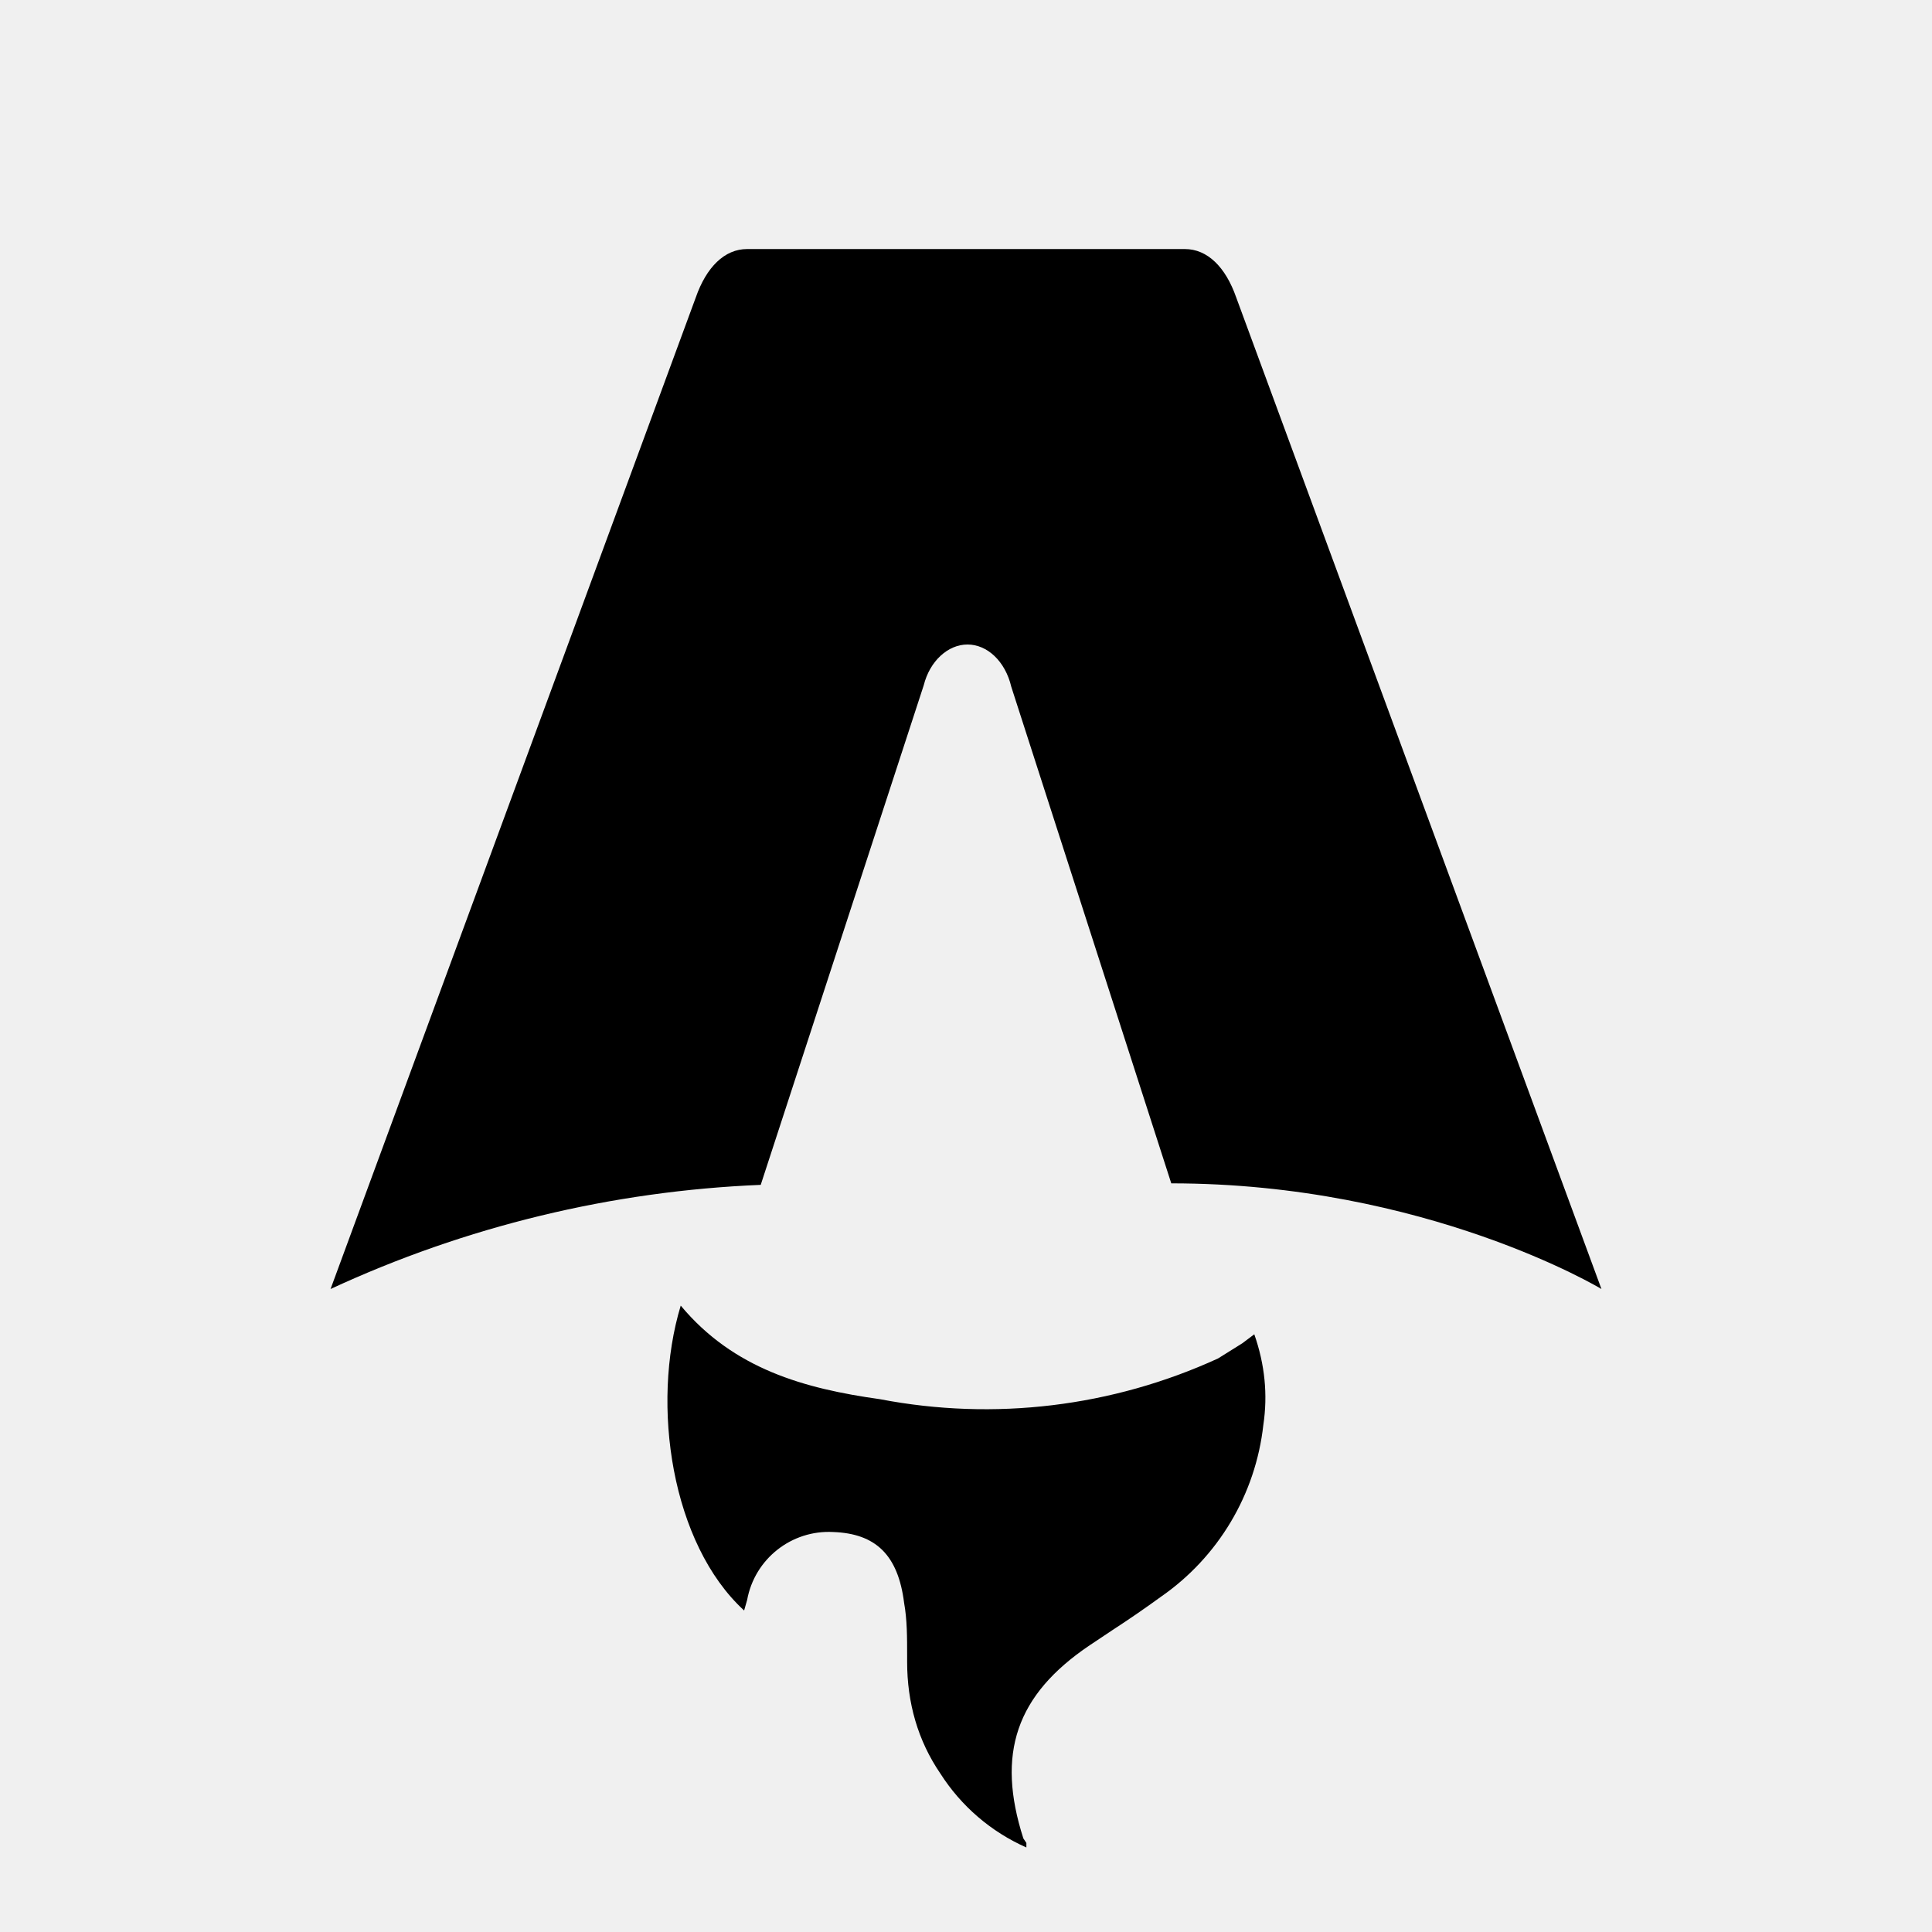
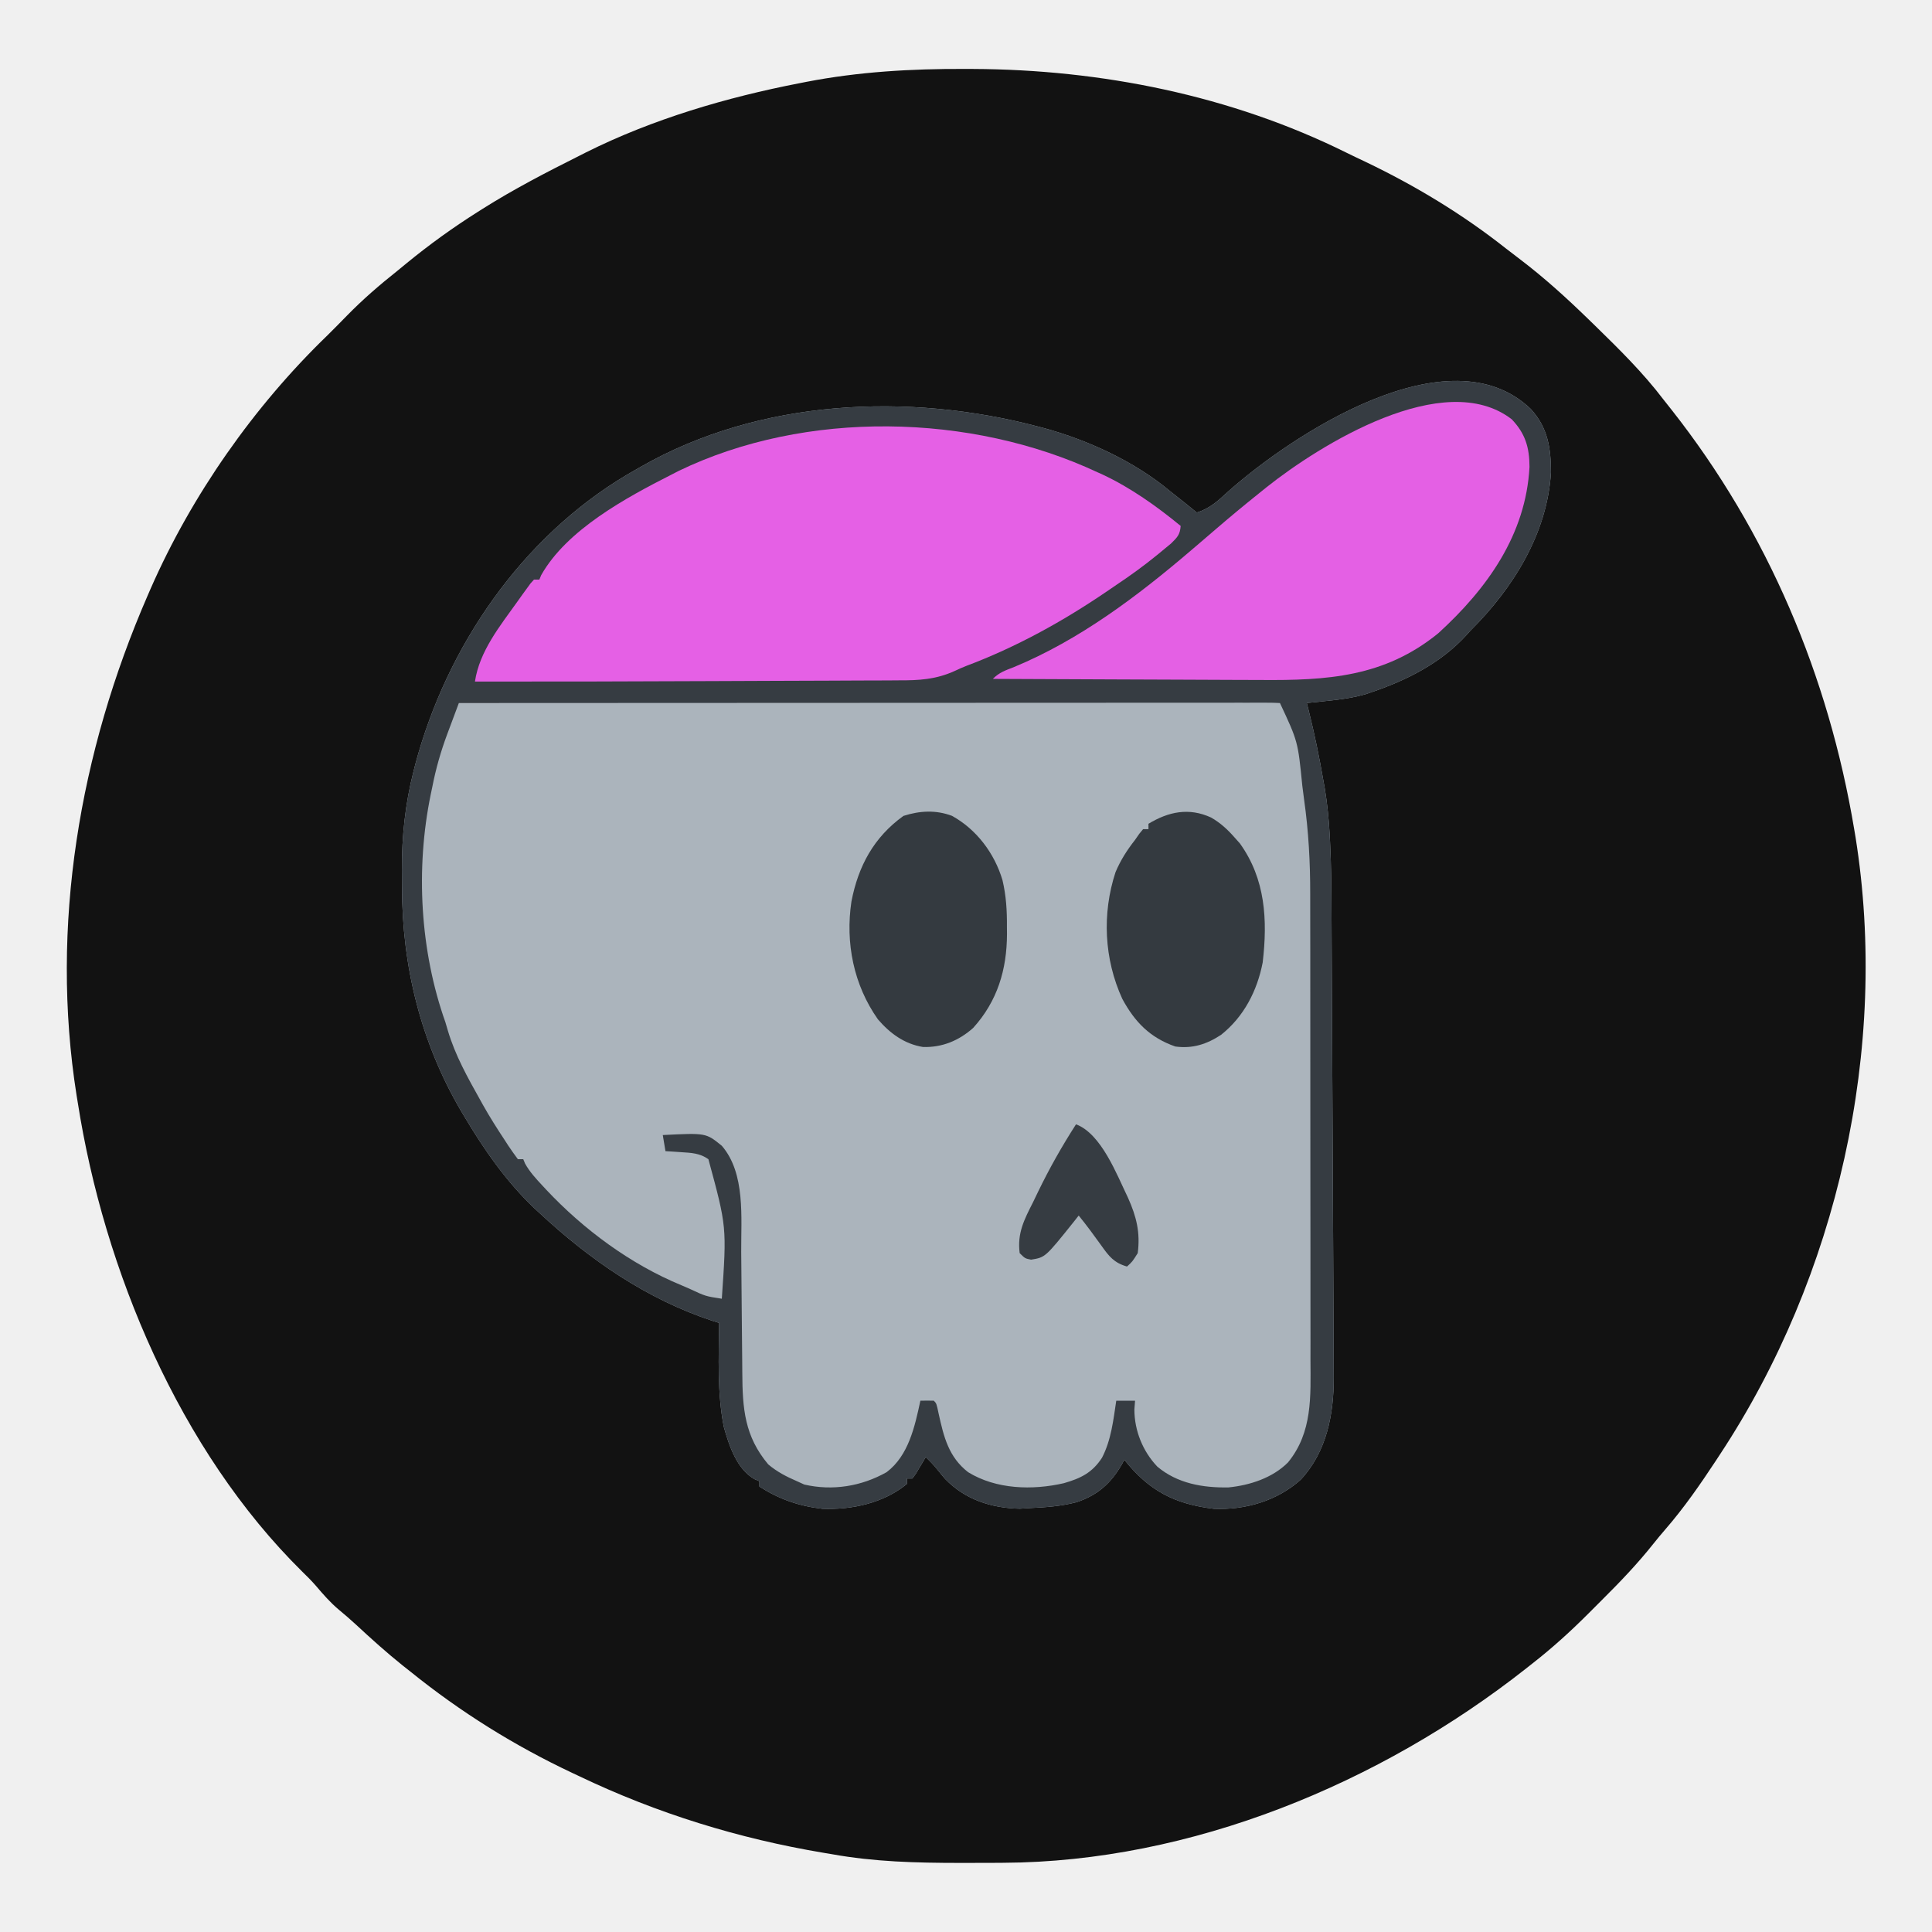
- <svg xmlns="http://www.w3.org/2000/svg" fill="none" viewBox="0 0 128 128">
-   <path d="M50.4 78.5a75.1 75.1 0 0 0-28.5 6.9l24.2-65.7c.7-2 1.9-3.2 3.4-3.2h29c1.5 0 2.7 1.2 3.4 3.2l24.2 65.7s-11.6-7-28.5-7L67 45.5c-.4-1.7-1.6-2.8-2.9-2.8-1.3 0-2.5 1.1-2.9 2.7L50.4 78.5Zm-1.1 28.2Zm-4.2-20.2c-2 6.6-.6 15.8 4.2 20.2a17.5 17.5 0 0 1 .2-.7 5.5 5.5 0 0 1 5.7-4.5c2.8.1 4.3 1.5 4.7 4.7.2 1.1.2 2.3.2 3.5v.4c0 2.7.7 5.2 2.2 7.4a13 13 0 0 0 5.7 4.9v-.3l-.2-.3c-1.8-5.6-.5-9.5 4.4-12.8l1.5-1a73 73 0 0 0 3.2-2.2 16 16 0 0 0 6.8-11.4c.3-2 .1-4-.6-6l-.8.6-1.6 1a37 37 0 0 1-22.4 2.7c-5-.7-9.7-2-13.2-6.2Z" />
-   <style>
-         path { fill: #000; }
-         @media (prefers-color-scheme: dark) {
-             path { fill: #FFF; }
-         }
-     </style>
+ <svg xmlns="http://www.w3.org/2000/svg" version="1.1" width="720" height="720">
+   <path d="M0 0 C1.002 0.003 2.004 0.006 3.036 0.009 C50.822 0.21 99.194 9.849 142.271 31.21 C144.612 32.368 146.97 33.484 149.332 34.598 C167.912 43.482 185.535 54.132 201.703 66.901 C203.474 68.292 205.265 69.655 207.062 71.012 C216.092 77.876 224.371 85.41 232.5 93.312 C233.282 94.072 234.063 94.832 234.869 95.615 C243.926 104.459 252.838 113.213 260.5 123.312 C261.485 124.56 262.473 125.806 263.461 127.051 C299.343 172.615 321.945 226.224 331.5 283.312 C331.665 284.29 331.83 285.268 332 286.275 C344.57 364.955 325.212 450.011 281.5 516.312 C280.981 517.105 280.461 517.897 279.926 518.713 C274.068 527.595 268.086 536.235 261.109 544.281 C259.599 546.036 258.108 547.808 256.671 549.623 C250.846 556.95 244.527 563.594 237.89 570.184 C236.127 571.935 234.376 573.697 232.625 575.461 C225.905 582.19 219.011 588.459 211.5 594.312 C210.772 594.889 210.044 595.466 209.293 596.061 C154.834 638.988 84.368 668.194 14.367 668.516 C13.34 668.523 12.313 668.53 11.255 668.537 C7.962 668.554 4.668 668.561 1.375 668.562 C0.25 668.563 -0.874 668.564 -2.033 668.565 C-18.083 668.549 -33.67 668.173 -49.5 665.312 C-51.041 665.055 -51.041 665.055 -52.613 664.792 C-84.144 659.511 -114.66 650.106 -143.5 636.312 C-144.364 635.907 -145.228 635.501 -146.119 635.083 C-167.8 624.874 -187.853 612.359 -206.5 597.312 C-208.016 596.114 -208.016 596.114 -209.562 594.891 C-215.534 590.107 -221.176 585.017 -226.777 579.812 C-228.915 577.85 -231.074 575.968 -233.312 574.125 C-236.473 571.462 -239.087 568.45 -241.758 565.305 C-243.391 563.437 -245.089 561.72 -246.875 560 C-292.559 514.927 -320.73 447.696 -330.5 385.312 C-330.65 384.404 -330.799 383.496 -330.953 382.56 C-340.963 319.364 -329.819 254.52 -304.5 196.312 C-303.926 194.988 -303.926 194.988 -303.34 193.638 C-288.05 158.823 -264.879 125.746 -237.5 99.312 C-235.05 96.878 -232.616 94.432 -230.211 91.953 C-224.312 85.916 -218.105 80.557 -211.5 75.312 C-210.331 74.355 -209.163 73.395 -207.996 72.434 C-199.51 65.479 -190.776 59.169 -181.5 53.312 C-180.924 52.946 -180.348 52.579 -179.754 52.202 C-168.083 44.828 -155.833 38.496 -143.5 32.312 C-142.706 31.91 -141.912 31.508 -141.094 31.094 C-116.329 18.711 -88.609 10.56 -61.5 5.312 C-60.675 5.15 -59.849 4.987 -58.999 4.819 C-39.493 1.044 -19.834 -0.081 0 0 Z " fill="#121212" transform="translate(359.5,25.6875)" />
+   <path d="M0 0 C6.346 6.94 7.501 14.495 7.523 23.586 C6.201 46.408 -6.648 66.886 -22.477 82.586 C-22.969 83.136 -23.461 83.687 -23.969 84.254 C-33.468 94.692 -46.3 101.131 -59.477 105.586 C-60.544 105.949 -60.544 105.949 -61.633 106.32 C-68.65 108.352 -76.242 108.761 -83.477 109.586 C-83.234 110.535 -82.992 111.483 -82.742 112.461 C-80.594 121.091 -78.802 129.759 -77.289 138.523 C-77.122 139.45 -76.956 140.376 -76.784 141.33 C-75.812 147.149 -75.257 152.949 -74.937 158.837 C-74.895 159.623 -74.852 160.408 -74.808 161.217 C-74.372 169.802 -74.302 178.38 -74.271 186.975 C-74.262 188.733 -74.252 190.491 -74.241 192.25 C-74.215 196.967 -74.193 201.683 -74.173 206.4 C-74.151 211.372 -74.124 216.343 -74.097 221.315 C-74.053 229.657 -74.012 237.999 -73.974 246.342 C-73.92 258.056 -73.86 269.771 -73.799 281.486 C-73.718 297.235 -73.638 312.984 -73.565 328.734 C-73.557 330.421 -73.549 332.109 -73.54 333.797 C-73.519 338.322 -73.499 342.846 -73.484 347.371 C-73.479 348.894 -73.473 350.417 -73.466 351.94 C-73.455 354.264 -73.448 356.589 -73.442 358.913 C-73.438 359.611 -73.434 360.31 -73.43 361.03 C-73.406 374.75 -76.082 388.661 -85.707 398.992 C-94.482 406.896 -106.379 410.392 -118.141 409.867 C-132.786 408.104 -142.3 403.121 -151.477 391.586 C-151.745 392.094 -152.013 392.602 -152.289 393.125 C-156.368 400.29 -161.342 404.766 -169.227 407.398 C-174.915 408.886 -180.619 409.316 -186.477 409.586 C-187.776 409.668 -189.075 409.751 -190.414 409.836 C-201.039 409.615 -210.808 406.454 -218.254 398.746 C-219.257 397.586 -220.239 396.405 -221.188 395.199 C-222.516 393.536 -223.948 392.065 -225.477 390.586 C-225.983 391.452 -225.983 391.452 -226.5 392.336 C-226.946 393.078 -227.392 393.821 -227.852 394.586 C-228.292 395.328 -228.733 396.071 -229.188 396.836 C-229.826 397.702 -229.826 397.702 -230.477 398.586 C-231.137 398.586 -231.797 398.586 -232.477 398.586 C-232.477 399.246 -232.477 399.906 -232.477 400.586 C-241.111 407.728 -252.949 410.288 -263.98 409.871 C-272.696 408.875 -280.097 406.301 -287.477 401.586 C-287.477 400.926 -287.477 400.266 -287.477 399.586 C-288.075 399.335 -288.673 399.083 -289.289 398.824 C-295.923 395.069 -298.779 386.303 -300.73 379.363 C-303.225 366.736 -302.636 353.404 -302.477 340.586 C-303.244 340.353 -304.011 340.119 -304.801 339.879 C-329.441 331.78 -350.626 317.128 -369.477 299.586 C-370.143 298.974 -370.809 298.361 -371.496 297.73 C-381.852 287.838 -390.2 275.864 -397.477 263.586 C-397.845 262.97 -398.213 262.354 -398.593 261.719 C-413.684 236.066 -420.665 207.567 -420.662 177.984 C-420.664 175.919 -420.682 173.855 -420.701 171.791 C-420.755 159.3 -419.458 147.094 -416.352 134.961 C-416.138 134.128 -415.925 133.295 -415.706 132.437 C-403.981 88.53 -376.18 47.944 -336.848 24.523 C-335.735 23.884 -334.623 23.245 -333.477 22.586 C-332.891 22.248 -332.306 21.91 -331.704 21.562 C-287.456 -3.742 -231.99 -6.244 -183.477 6.586 C-182.798 6.765 -182.12 6.943 -181.421 7.127 C-164.894 11.656 -147.657 19.573 -134.477 30.586 C-132.581 32.086 -130.685 33.586 -128.789 35.086 C-127.35 36.25 -125.911 37.416 -124.477 38.586 C-119.538 37.076 -116.511 34.18 -112.789 30.773 C-89.336 9.91 -30.527 -29.235 0 0 Z " fill="#ABB4BC" transform="translate(570.4766,152.4141)" />
+   <path d="M0 0 C6.346 6.94 7.501 14.495 7.523 23.586 C6.201 46.408 -6.648 66.886 -22.477 82.586 C-22.969 83.136 -23.461 83.687 -23.969 84.254 C-33.468 94.692 -46.3 101.131 -59.477 105.586 C-60.544 105.949 -60.544 105.949 -61.633 106.32 C-68.65 108.352 -76.242 108.761 -83.477 109.586 C-83.234 110.535 -82.992 111.483 -82.742 112.461 C-80.594 121.091 -78.802 129.759 -77.289 138.523 C-77.122 139.45 -76.956 140.376 -76.784 141.33 C-75.812 147.149 -75.257 152.949 -74.937 158.837 C-74.895 159.623 -74.852 160.408 -74.808 161.217 C-74.372 169.802 -74.302 178.38 -74.271 186.975 C-74.262 188.733 -74.252 190.491 -74.241 192.25 C-74.215 196.967 -74.193 201.683 -74.173 206.4 C-74.151 211.372 -74.124 216.343 -74.097 221.315 C-74.053 229.657 -74.012 237.999 -73.974 246.342 C-73.92 258.056 -73.86 269.771 -73.799 281.486 C-73.718 297.235 -73.638 312.984 -73.565 328.734 C-73.557 330.421 -73.549 332.109 -73.54 333.797 C-73.519 338.322 -73.499 342.846 -73.484 347.371 C-73.479 348.894 -73.473 350.417 -73.466 351.94 C-73.455 354.264 -73.448 356.589 -73.442 358.913 C-73.438 359.611 -73.434 360.31 -73.43 361.03 C-73.406 374.75 -76.082 388.661 -85.707 398.992 C-94.482 406.896 -106.379 410.392 -118.141 409.867 C-132.786 408.104 -142.3 403.121 -151.477 391.586 C-151.745 392.094 -152.013 392.602 -152.289 393.125 C-156.368 400.29 -161.342 404.766 -169.227 407.398 C-174.915 408.886 -180.619 409.316 -186.477 409.586 C-187.776 409.668 -189.075 409.751 -190.414 409.836 C-201.039 409.615 -210.808 406.454 -218.254 398.746 C-219.257 397.586 -220.239 396.405 -221.188 395.199 C-222.516 393.536 -223.948 392.065 -225.477 390.586 C-225.983 391.452 -225.983 391.452 -226.5 392.336 C-226.946 393.078 -227.392 393.821 -227.852 394.586 C-228.292 395.328 -228.733 396.071 -229.188 396.836 C-229.826 397.702 -229.826 397.702 -230.477 398.586 C-231.137 398.586 -231.797 398.586 -232.477 398.586 C-232.477 399.246 -232.477 399.906 -232.477 400.586 C-241.111 407.728 -252.949 410.288 -263.98 409.871 C-272.696 408.875 -280.097 406.301 -287.477 401.586 C-287.477 400.926 -287.477 400.266 -287.477 399.586 C-288.075 399.335 -288.673 399.083 -289.289 398.824 C-295.923 395.069 -298.779 386.303 -300.73 379.363 C-303.225 366.736 -302.636 353.404 -302.477 340.586 C-303.244 340.353 -304.011 340.119 -304.801 339.879 C-329.441 331.78 -350.626 317.128 -369.477 299.586 C-370.143 298.974 -370.809 298.361 -371.496 297.73 C-381.852 287.838 -390.2 275.864 -397.477 263.586 C-397.845 262.97 -398.213 262.354 -398.593 261.719 C-413.684 236.066 -420.665 207.567 -420.662 177.984 C-420.664 175.919 -420.682 173.855 -420.701 171.791 C-420.755 159.3 -419.458 147.094 -416.352 134.961 C-416.138 134.128 -415.925 133.295 -415.706 132.437 C-403.981 88.53 -376.18 47.944 -336.848 24.523 C-335.735 23.884 -334.623 23.245 -333.477 22.586 C-332.891 22.248 -332.306 21.91 -331.704 21.562 C-287.456 -3.742 -231.99 -6.244 -183.477 6.586 C-182.798 6.765 -182.12 6.943 -181.421 7.127 C-164.894 11.656 -147.657 19.573 -134.477 30.586 C-132.581 32.086 -130.685 33.586 -128.789 35.086 C-127.35 36.25 -125.911 37.416 -124.477 38.586 C-119.538 37.076 -116.511 34.18 -112.789 30.773 C-89.336 9.91 -30.527 -29.235 0 0 Z M-399.477 109.586 C-400.612 112.613 -401.74 115.643 -402.868 118.673 C-403.347 119.949 -403.347 119.949 -403.835 121.251 C-406.218 127.673 -408.043 134.045 -409.352 140.773 C-409.649 142.19 -409.649 142.19 -409.953 143.635 C-415.659 171.334 -413.944 201.945 -404.477 228.586 C-404.181 229.591 -403.886 230.597 -403.582 231.633 C-400.835 240.916 -396.181 249.177 -391.477 257.586 C-391.149 258.176 -390.822 258.767 -390.485 259.375 C-387.956 263.88 -385.201 268.215 -382.352 272.523 C-381.909 273.207 -381.467 273.891 -381.012 274.596 C-379.887 276.296 -378.688 277.946 -377.477 279.586 C-376.817 279.586 -376.157 279.586 -375.477 279.586 C-375.251 280.127 -375.025 280.669 -374.793 281.227 C-373.071 284.312 -370.808 286.768 -368.414 289.336 C-367.674 290.133 -367.674 290.133 -366.92 290.947 C-352.926 305.852 -335.433 318.782 -316.477 326.586 C-315.407 327.051 -314.337 327.517 -313.234 327.996 C-307.552 330.652 -307.552 330.652 -301.477 331.586 C-299.632 304.772 -299.632 304.772 -306.477 279.586 C-309.666 277.31 -312.888 277.211 -316.727 276.961 C-317.804 276.886 -318.882 276.811 -319.992 276.734 C-321.222 276.661 -321.222 276.661 -322.477 276.586 C-322.807 274.606 -323.137 272.626 -323.477 270.586 C-307.396 269.773 -307.396 269.773 -301.477 274.586 C-292.597 284.868 -294.332 301.403 -294.247 314.178 C-294.23 316.585 -294.207 318.991 -294.182 321.397 C-294.112 328.229 -294.051 335.062 -294 341.895 C-293.968 346.096 -293.927 350.298 -293.88 354.499 C-293.864 356.088 -293.851 357.677 -293.843 359.266 C-293.769 372.54 -292.992 382.838 -284.164 393.336 C-280.83 396.127 -277.447 397.866 -273.477 399.586 C-272.569 399.998 -271.662 400.411 -270.727 400.836 C-260.215 403.262 -249.44 401.517 -240.055 396.219 C-231.858 390.025 -229.55 379.199 -227.477 369.586 C-225.81 369.543 -224.143 369.545 -222.477 369.586 C-221.477 370.586 -221.477 370.586 -220.664 374.461 C-218.746 383.128 -216.951 390.56 -209.695 396.219 C-199.242 402.66 -185.703 403.012 -174.039 400.336 C-167.74 398.529 -163.414 396.444 -159.789 390.836 C-156.37 384.274 -155.569 376.822 -154.477 369.586 C-152.167 369.586 -149.857 369.586 -147.477 369.586 C-147.559 370.679 -147.642 371.772 -147.727 372.898 C-147.699 380.769 -144.595 388.46 -139.172 394.156 C-131.697 400.46 -122.15 402.083 -112.637 401.902 C-104.677 401.105 -96.226 398.366 -90.477 392.586 C-81.279 381.322 -82.048 367.995 -82.104 354.26 C-82.102 352.197 -82.098 350.134 -82.093 348.072 C-82.084 342.489 -82.093 336.906 -82.107 331.323 C-82.118 325.461 -82.114 319.6 -82.112 313.738 C-82.111 303.888 -82.122 294.039 -82.14 284.189 C-82.162 272.838 -82.165 261.486 -82.159 250.135 C-82.153 239.18 -82.159 228.226 -82.17 217.272 C-82.175 212.628 -82.176 207.984 -82.173 203.339 C-82.172 197.854 -82.18 192.368 -82.195 186.883 C-82.2 184.882 -82.201 182.882 -82.198 180.881 C-82.184 168.957 -82.803 157.395 -84.477 145.586 C-84.703 143.835 -84.928 142.084 -85.152 140.332 C-86.777 123.899 -86.777 123.899 -93.477 109.586 C-95.108 109.489 -96.744 109.462 -98.379 109.463 C-99.446 109.461 -100.514 109.459 -101.615 109.457 C-102.802 109.46 -103.99 109.463 -105.214 109.466 C-106.464 109.465 -107.715 109.464 -109.003 109.463 C-112.49 109.461 -115.976 109.465 -119.463 109.47 C-123.217 109.474 -126.971 109.473 -130.725 109.472 C-137.234 109.471 -143.743 109.475 -150.252 109.48 C-159.664 109.488 -169.075 109.491 -178.486 109.492 C-193.754 109.494 -209.022 109.501 -224.289 109.51 C-239.124 109.52 -253.959 109.527 -268.794 109.531 C-270.165 109.531 -270.165 109.531 -271.563 109.532 C-276.147 109.533 -280.731 109.534 -285.315 109.536 C-323.369 109.546 -361.423 109.564 -399.477 109.586 Z " fill="#363C42" transform="translate(570.4766,152.4141)" />
+   <path d="M0 0 C0.608 0.272 1.217 0.544 1.844 0.824 C12.317 5.728 22.097 12.675 31 20 C30.747 23.271 29.8 24.197 27.41 26.551 C26.303 27.482 25.187 28.402 24.062 29.312 C23.471 29.8 22.88 30.288 22.271 30.791 C17.358 34.803 12.28 38.485 7 42 C5.846 42.788 4.692 43.577 3.539 44.367 C-12.972 55.61 -30.325 65.199 -49.059 72.228 C-50.423 72.77 -51.767 73.366 -53.092 73.998 C-60.178 77.232 -66.458 77.578 -74.172 77.546 C-75.455 77.556 -76.738 77.567 -78.06 77.577 C-81.56 77.605 -85.059 77.608 -88.559 77.608 C-92.265 77.611 -95.971 77.636 -99.677 77.659 C-106.723 77.7 -113.769 77.72 -120.815 77.733 C-128.701 77.749 -136.586 77.788 -144.471 77.828 C-173.648 77.976 -202.823 78.014 -232 78 C-230.344 66.728 -222.628 57.223 -216.125 48.125 C-215.554 47.322 -214.982 46.518 -214.394 45.69 C-213.584 44.579 -213.584 44.579 -212.758 43.445 C-212.275 42.78 -211.791 42.115 -211.293 41.43 C-210.867 40.958 -210.44 40.486 -210 40 C-209.34 40 -208.68 40 -208 40 C-207.774 39.452 -207.549 38.904 -207.316 38.34 C-197.809 21.44 -175.635 9.448 -159 1 C-158.028 0.5 -157.056 -0 -156.055 -0.516 C-108.785 -23.355 -47.134 -22.072 0 0 Z " fill="#E560E5" transform="translate(409,176)" />
+   <path d="M0 0 C5.087 5.329 6.604 10.549 6.625 17.75 C5.286 42.984 -9.132 63.119 -27.375 79.75 C-47.484 96.126 -68.882 97.366 -93.744 97.156 C-97.258 97.13 -100.772 97.128 -104.286 97.123 C-110.912 97.111 -117.537 97.078 -124.163 97.038 C-131.718 96.993 -139.273 96.971 -146.829 96.951 C-162.344 96.91 -177.86 96.84 -193.375 96.75 C-190.927 94.302 -188.793 93.64 -185.562 92.375 C-161.041 82.226 -139.406 65.883 -119.375 48.75 C-118.743 48.211 -118.112 47.671 -117.461 47.116 C-115.058 45.062 -112.658 43.004 -110.262 40.941 C-105.043 36.449 -99.752 32.053 -94.375 27.75 C-93.382 26.949 -92.39 26.149 -91.367 25.324 C-71.608 9.607 -25.195 -19.395 0 0 Z " fill="#E460E4" transform="translate(563.375,156.25)" />
+   <path d="M0 0 C3.41 1.977 6.017 4.342 8.625 7.312 C9.646 8.457 9.646 8.457 10.688 9.625 C20.25 22.889 21.043 38.238 19.191 54.004 C17.147 64.555 12.181 74.235 3.664 80.977 C-1.668 84.47 -6.972 86.196 -13.375 85.312 C-22.801 82.018 -28.442 76.22 -33.125 67.562 C-39.909 52.764 -40.729 35.81 -35.652 20.344 C-33.773 15.883 -31.353 12.109 -28.375 8.312 C-27.861 7.573 -27.346 6.833 -26.816 6.07 C-26.341 5.49 -25.865 4.91 -25.375 4.312 C-24.715 4.312 -24.055 4.312 -23.375 4.312 C-23.375 3.652 -23.375 2.993 -23.375 2.312 C-15.867 -2.221 -8.264 -3.82 0 0 Z " fill="#343A40" transform="translate(451.375,304.6875)" />
+   <path d="M0 0 C9.162 5.035 15.858 13.952 18.84 23.961 C20.223 29.828 20.549 35.391 20.496 41.406 C20.508 42.722 20.508 42.722 20.52 44.064 C20.481 57.258 16.98 69.042 7.934 79.031 C2.645 83.765 -3.623 86.369 -10.754 86.156 C-17.674 85.057 -23.064 81.091 -27.574 75.855 C-36.624 63.054 -39.762 47.346 -37.449 31.939 C-34.891 18.666 -29.078 7.97 -18.066 0.031 C-12.021 -1.908 -6.013 -2.251 0 0 Z " fill="#343A40" transform="translate(354.7539,304.0312)" />
+   <path d="M0 0 C9.46 3.537 15.207 18.776 19.371 27.371 C22.51 34.364 24.002 40.33 23 48 C21 51.188 21 51.188 19 53 C14.158 51.608 12.307 49.235 9.438 45.188 C6.707 41.379 3.962 37.633 1 34 C0.42 34.736 -0.16 35.472 -0.758 36.23 C-11.457 49.595 -11.457 49.595 -16.75 50.438 C-19 50 -19 50 -21 48 C-21.948 40.548 -19.324 35.551 -16 29 C-15.387 27.733 -14.777 26.465 -14.168 25.195 C-9.937 16.454 -5.258 8.167 0 0 Z " fill="#363C42" transform="translate(401,419)" />
</svg>
